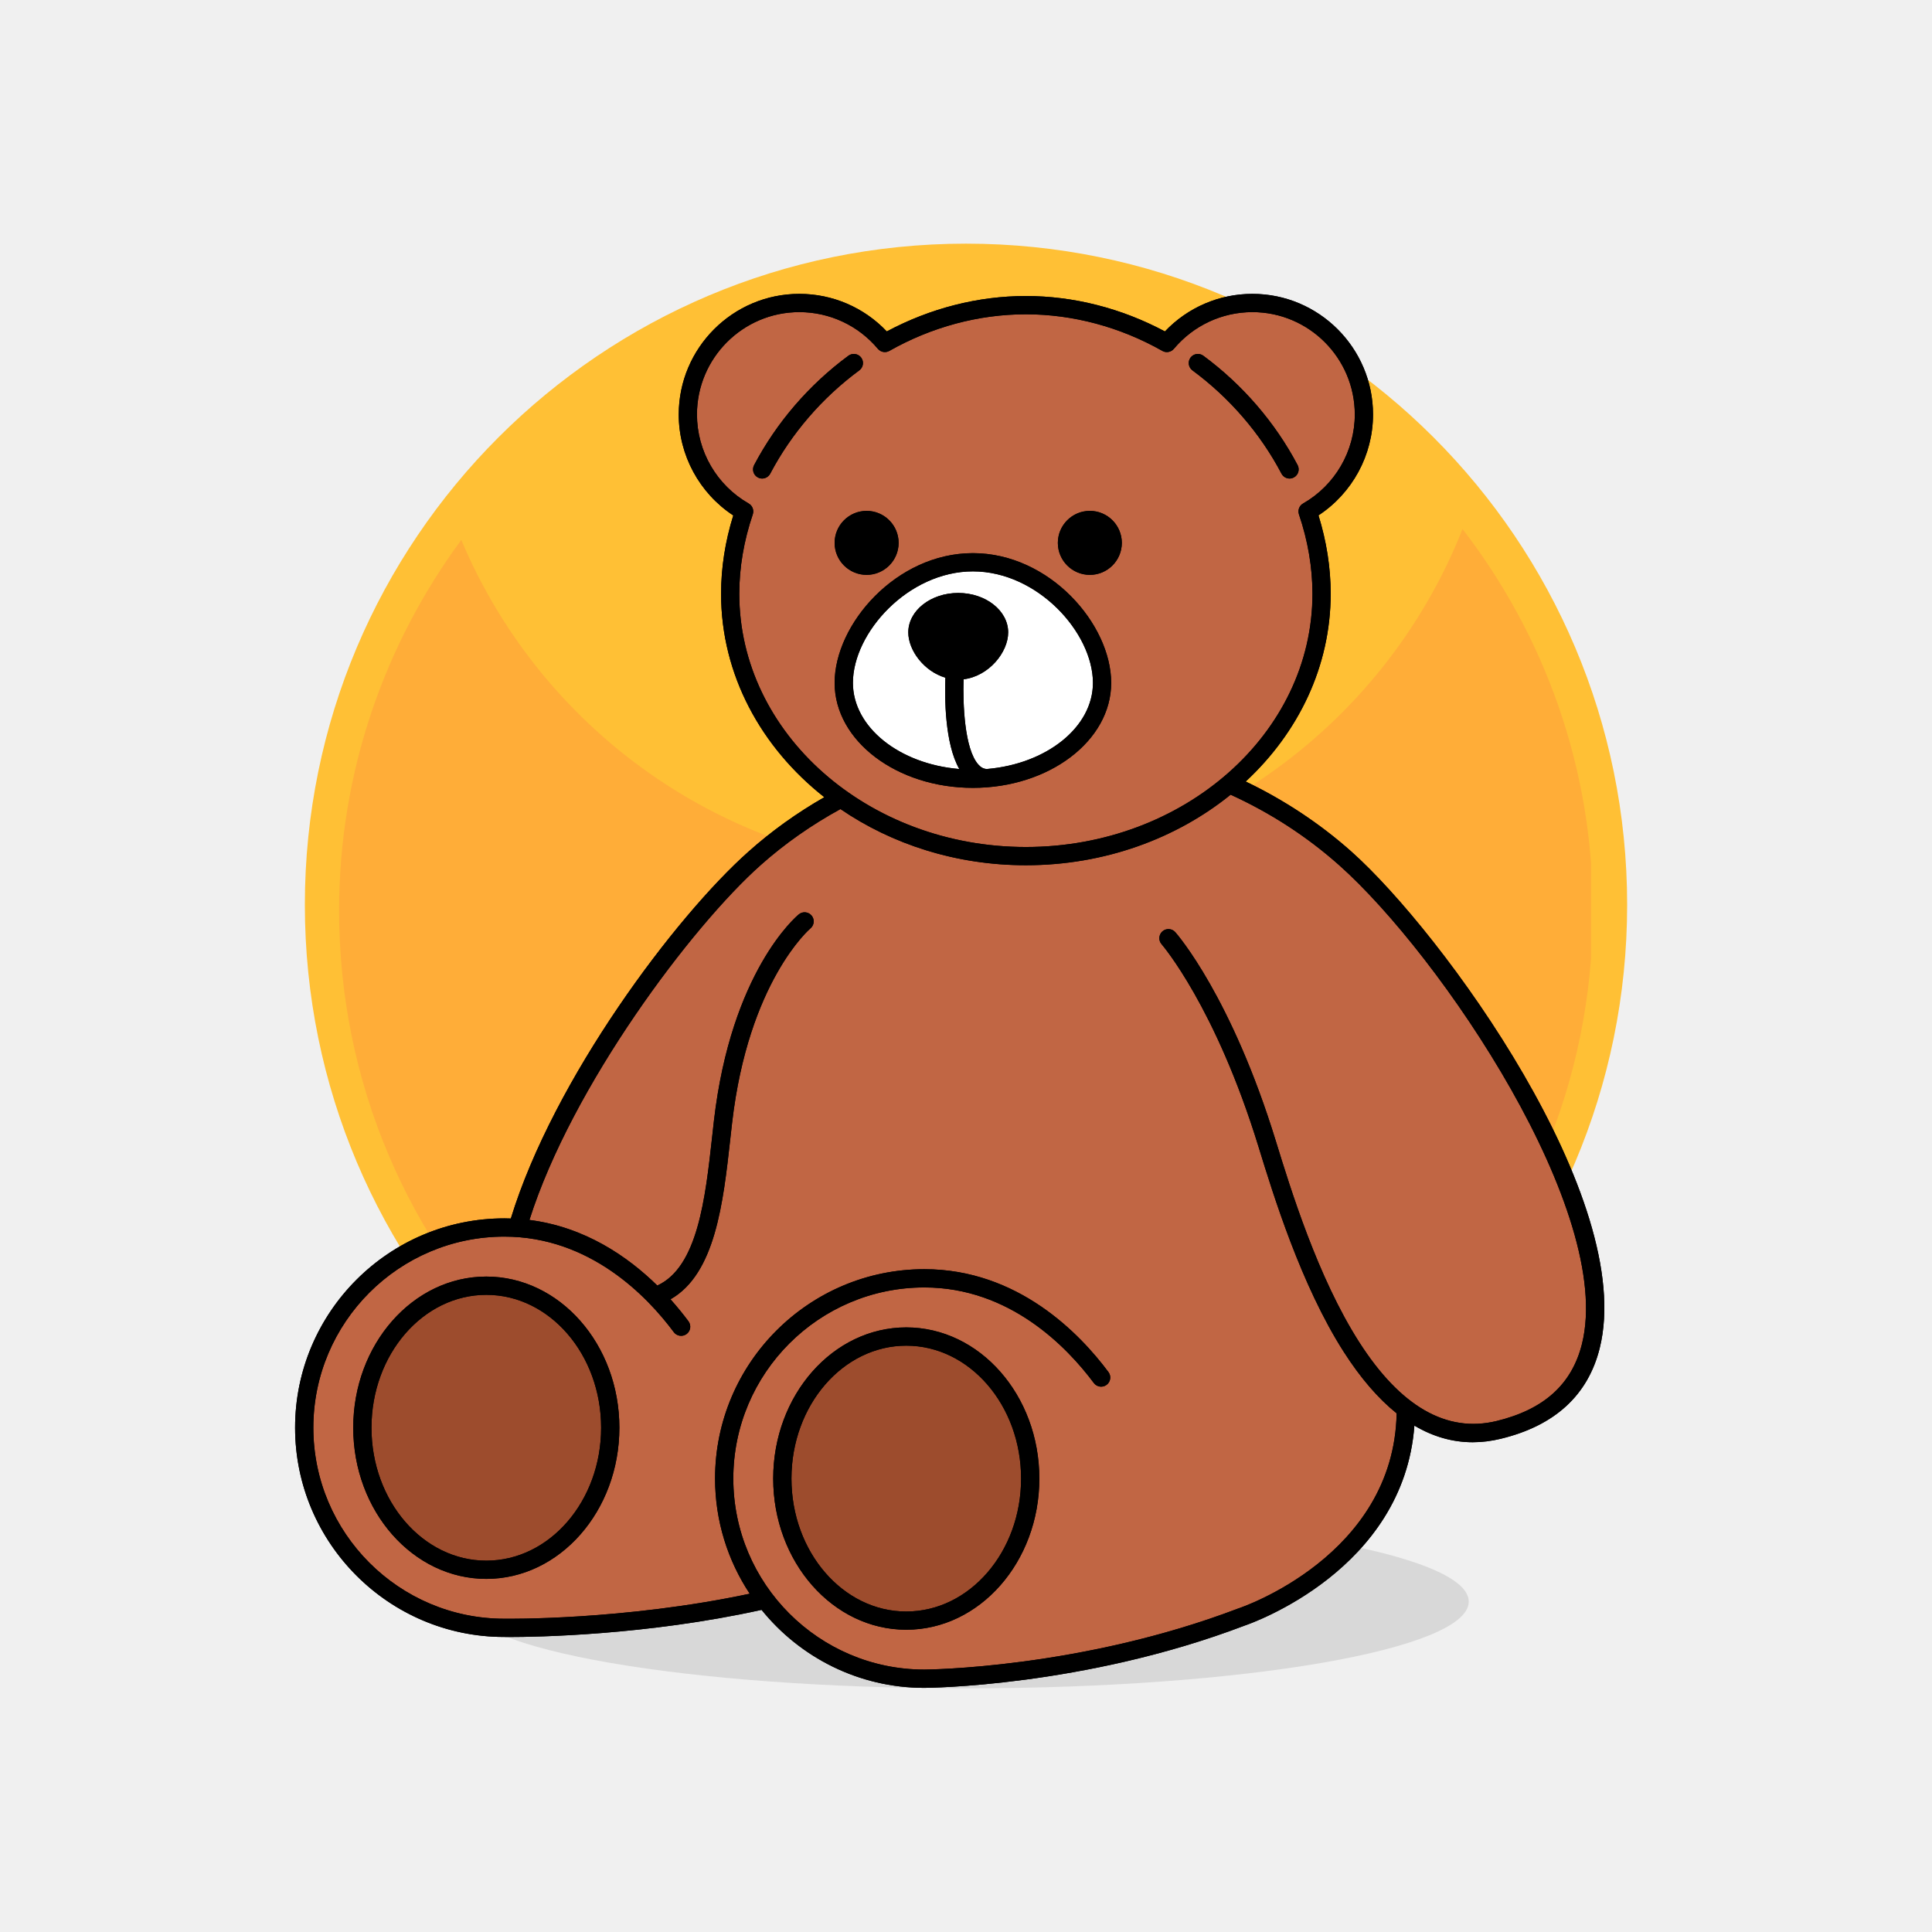
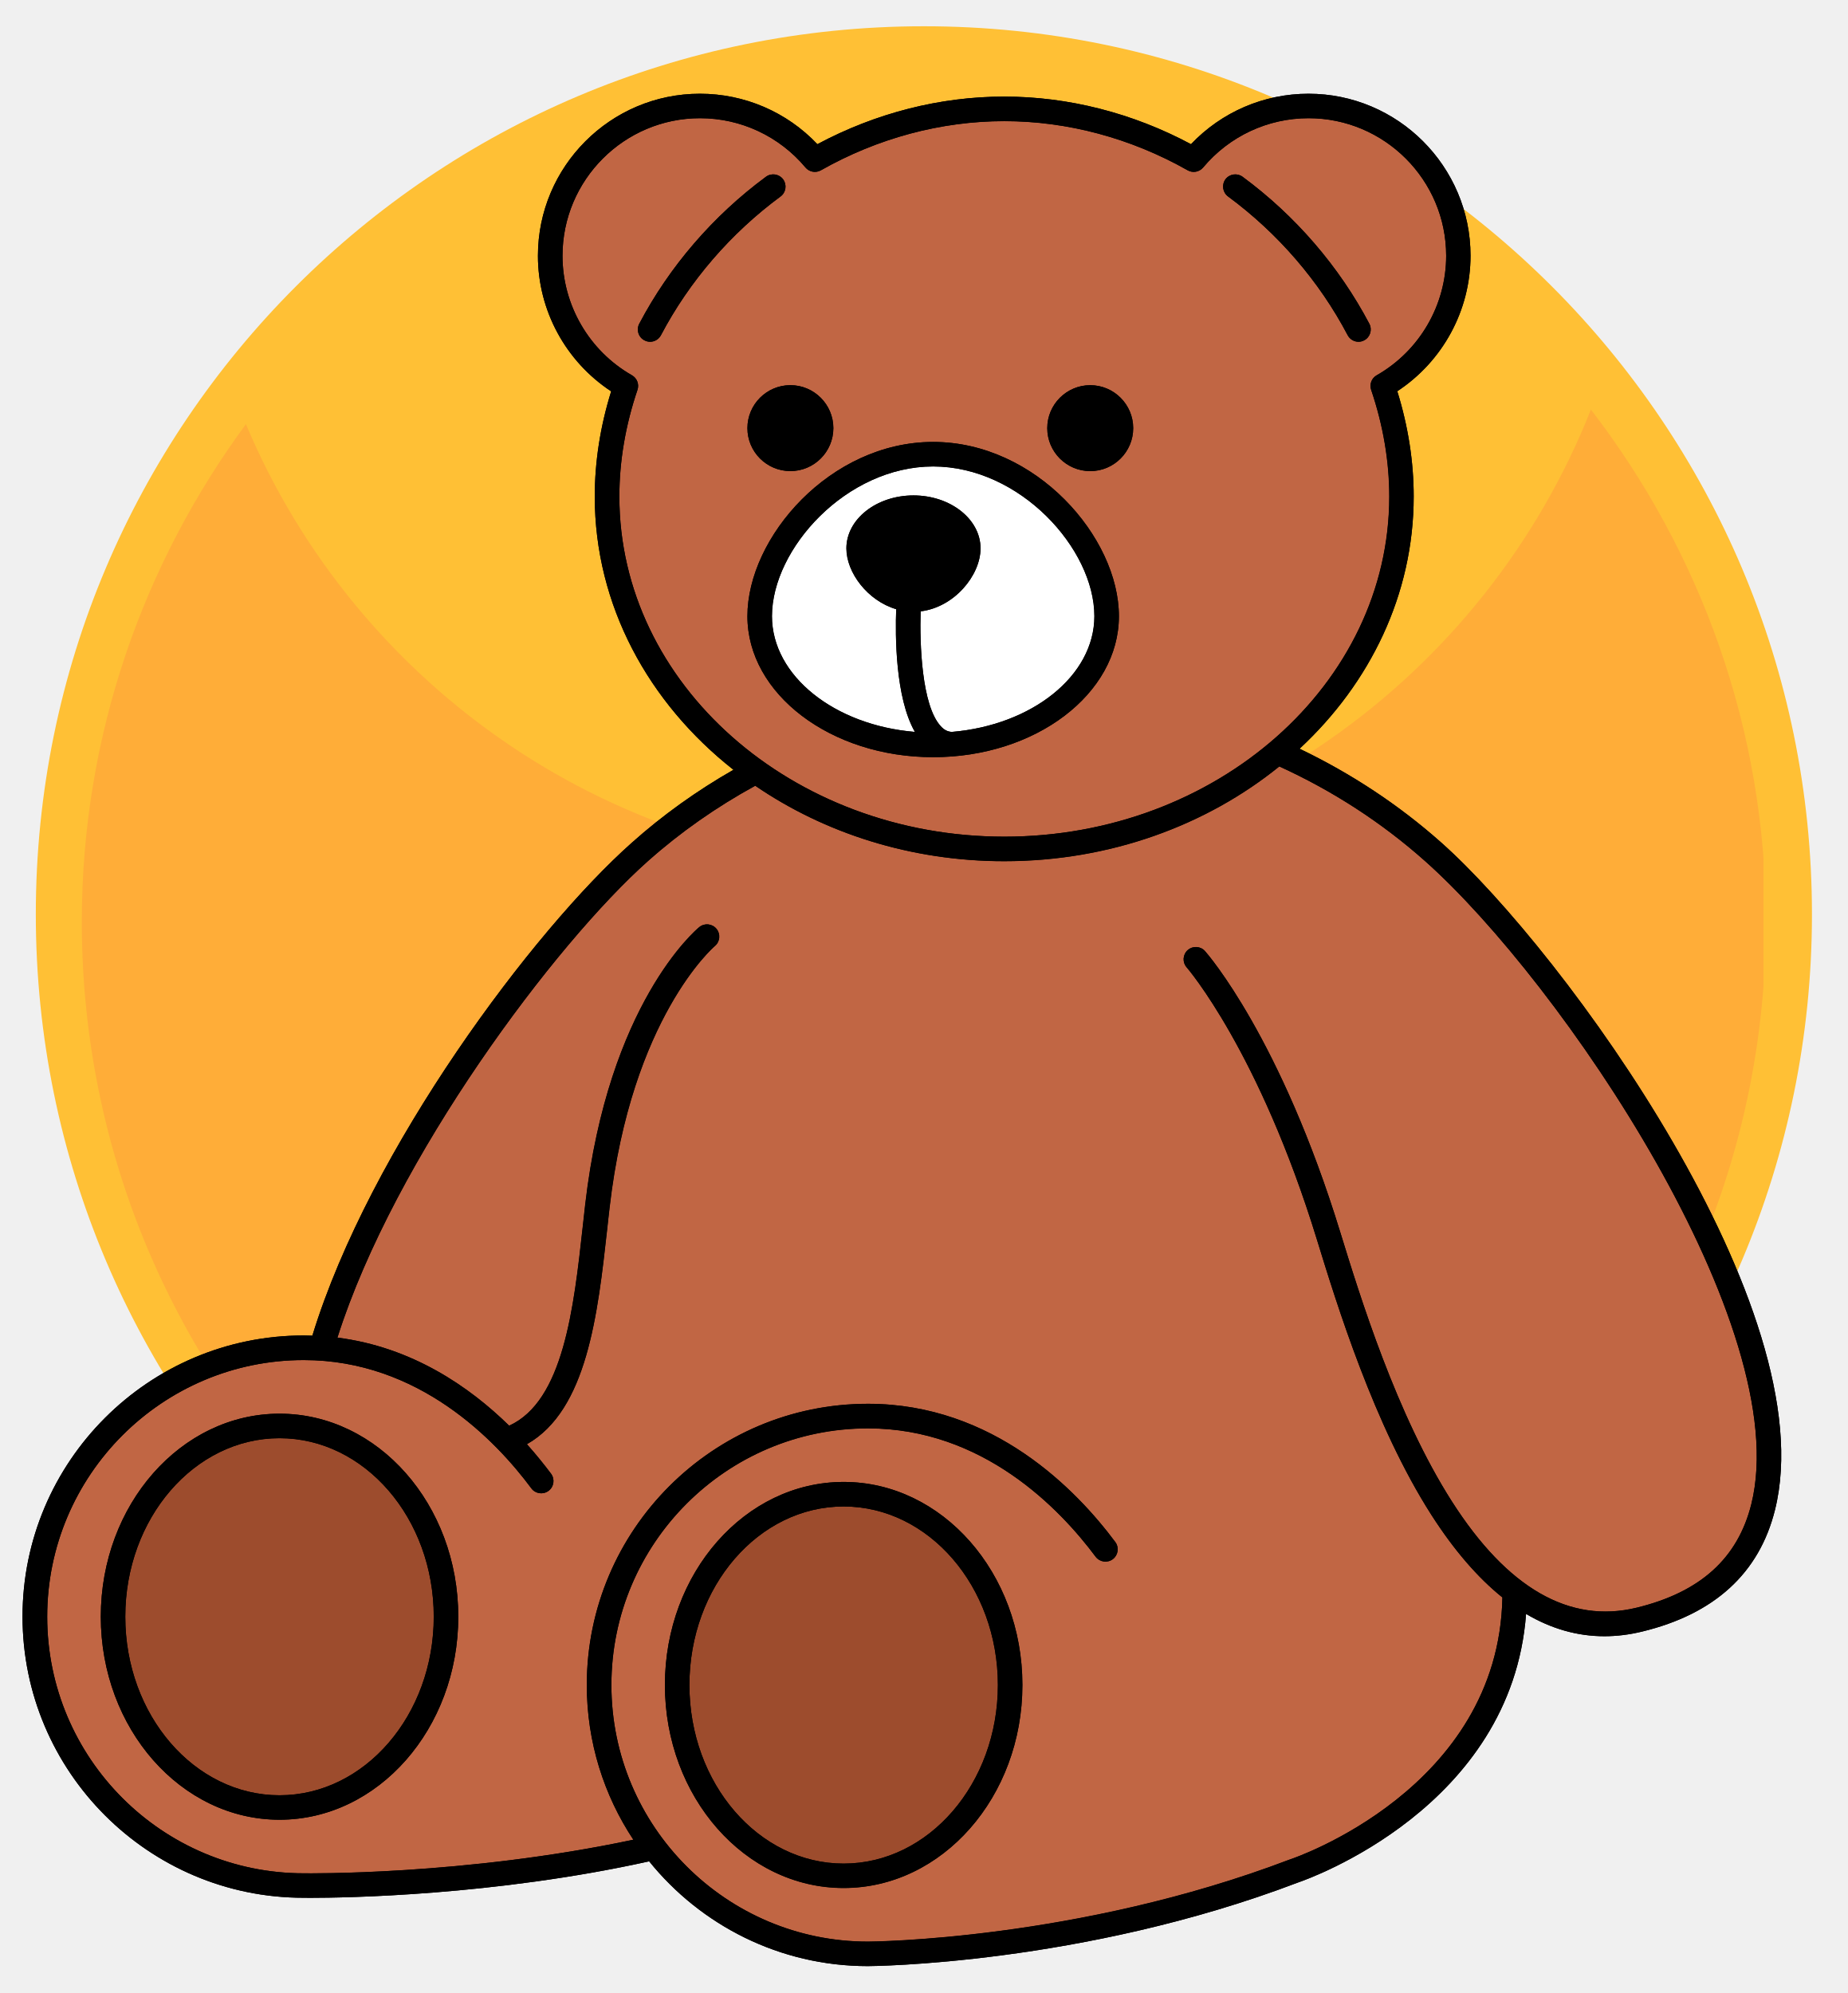
- <svg xmlns="http://www.w3.org/2000/svg" width="500" zoomAndPan="magnify" viewBox="0 0 375 375" height="500" preserveAspectRatio="xMidYMid meet" version="1.0">
+ <svg xmlns="http://www.w3.org/2000/svg" xmlns:xlink="http://www.w3.org/1999/xlink" version="1.0" id="Layer_1" x="0px" y="0px" viewBox="0 0 356 384" style="enable-background:new 0 0 356 384;" xml:space="preserve">
+   <style type="text/css">
+ 	.st0{filter:url(#Adobe_OpacityMaskFilter);}
+ 	.st1{fill-opacity:0.1;}
+ 	.st2{mask:url(#_x35_a673d5252_00000152952042699596443540000013705337682307547813_);}
+ 	.st3{clip-path:url(#SVGID_00000130610912759420543070000008005178308008937635_);}
+ 	.st4{clip-path:url(#SVGID_00000075872896851307539530000014255299595323772578_);}
+ 	.st5{clip-path:url(#SVGID_00000162327353594171755820000002253392163619840935_);}
+ 	.st6{clip-path:url(#SVGID_00000173848656368112952420000010272595599730659465_);}
+ 	.st7{clip-path:url(#SVGID_00000160185517091738091960000007478182090982443942_);}
+ 	.st8{clip-path:url(#SVGID_00000138551648784889669710000017590678726430416045_);}
+ 	.st9{clip-path:url(#SVGID_00000098935653380124743500000003332232930543785636_);}
+ 	.st10{clip-path:url(#SVGID_00000072268102757739088540000011487823402692137872_);}
+ 	.st11{clip-path:url(#SVGID_00000173842184270803411660000013053625079236020153_);}
+ 	.st12{clip-path:url(#SVGID_00000039812037913234498530000005778863078057091744_);}
+ 	.st13{clip-path:url(#SVGID_00000183245444575460063420000005653306031122913202_);}
+ 	.st14{fill:#FFC035;}
+ 	.st15{clip-path:url(#SVGID_00000088844902842024112660000005499239858374360979_);}
+ 	.st16{fill:#FFAD38;}
+ 	.st17{clip-path:url(#SVGID_00000052095026457391999700000006170907401129023113_);}
+ 	.st18{fill:#C16644;}
+ 	.st19{fill:#FFFFFF;}
+ 	.st20{fill:#9D4C2D;}
+ 	.st21{clip-path:url(#SVGID_00000091726799256722946520000012207682026897513382_);}
+ </style>
  <defs>
-     <filter x="0%" y="0%" width="100%" height="100%" id="a800506c9f">
-       <feColorMatrix values="0 0 0 0 1 0 0 0 0 1 0 0 0 0 1 0 0 0 1 0" color-interpolation-filters="sRGB" />
+     <filter id="Adobe_OpacityMaskFilter" filterUnits="userSpaceOnUse" x="46.67" y="334" width="262.67" height="45.33">
+       <feColorMatrix type="matrix" values="1 0 0 0 0  0 1 0 0 0  0 0 1 0 0  0 0 0 1 0" />
    </filter>
-     <mask id="5a673d5252">
-       <g filter="url(#a800506c9f)">
-         <rect x="-37.5" width="450" fill="#000000" y="-37.5" height="450" fill-opacity="0.1" />
-       </g>
-     </mask>
-     <clipPath id="4a937b5d6b">
-       <path d="M 0.918 0.031 L 196.125 0.031 L 196.125 33.707 L 0.918 33.707 Z M 0.918 0.031 " clip-rule="nonzero" />
-     </clipPath>
-     <clipPath id="06a2d580fc">
-       <path d="M 98.5 0.031 C 44.605 0.031 0.918 7.57 0.918 16.867 C 0.918 26.168 44.605 33.707 98.5 33.707 C 152.395 33.707 196.082 26.168 196.082 16.867 C 196.082 7.57 152.395 0.031 98.5 0.031 Z M 98.5 0.031 " clip-rule="nonzero" />
-     </clipPath>
-     <clipPath id="afd3b85f78">
-       <path d="M 0.918 0.031 L 196.121 0.031 L 196.121 33.707 L 0.918 33.707 Z M 0.918 0.031 " clip-rule="nonzero" />
-     </clipPath>
-     <clipPath id="d19a4a9c0b">
-       <path d="M 98.5 0.031 C 44.605 0.031 0.918 7.57 0.918 16.867 C 0.918 26.168 44.605 33.707 98.5 33.707 C 152.395 33.707 196.082 26.168 196.082 16.867 C 196.082 7.57 152.395 0.031 98.5 0.031 Z M 98.5 0.031 " clip-rule="nonzero" />
-     </clipPath>
-     <clipPath id="8d09367905">
-       <rect x="0" width="197" y="0" height="34" />
-     </clipPath>
-     <clipPath id="2e344adfdc">
-       <rect x="0" width="197" y="0" height="34" />
-     </clipPath>
-     <clipPath id="b0b0189ed5">
-       <path d="M 59.172 47.293 L 315.828 47.293 L 315.828 303.949 L 59.172 303.949 Z M 59.172 47.293 " clip-rule="nonzero" />
-     </clipPath>
-     <clipPath id="9d254ad349">
-       <path d="M 187.5 47.293 C 116.625 47.293 59.172 104.75 59.172 175.621 C 59.172 246.496 116.625 303.949 187.5 303.949 C 258.375 303.949 315.828 246.496 315.828 175.621 C 315.828 104.75 258.375 47.293 187.5 47.293 Z M 187.5 47.293 " clip-rule="nonzero" />
-     </clipPath>
-     <clipPath id="952137482a">
-       <path d="M 0.172 0.293 L 256.828 0.293 L 256.828 256.949 L 0.172 256.949 Z M 0.172 0.293 " clip-rule="nonzero" />
-     </clipPath>
-     <clipPath id="ce477e3069">
-       <path d="M 128.5 0.293 C 57.625 0.293 0.172 57.75 0.172 128.621 C 0.172 199.496 57.625 256.949 128.5 256.949 C 199.375 256.949 256.828 199.496 256.828 128.621 C 256.828 57.75 199.375 0.293 128.5 0.293 Z M 128.5 0.293 " clip-rule="nonzero" />
-     </clipPath>
-     <clipPath id="c81798b133">
-       <rect x="0" width="257" y="0" height="257" />
-     </clipPath>
-     <clipPath id="6360e7ffc0">
-       <path d="M 65.82 102.082 L 308.82 102.082 L 308.82 298.582 L 65.82 298.582 Z M 65.82 102.082 " clip-rule="nonzero" />
-     </clipPath>
-     <clipPath id="605d3661bf">
-       <path d="M 57.277 57 L 312 57 L 312 327.672 L 57.277 327.672 Z M 57.277 57 " clip-rule="nonzero" />
-     </clipPath>
-     <clipPath id="b6f1d827ee">
-       <path d="M 57.277 57 L 312 57 L 312 327.672 L 57.277 327.672 Z M 57.277 57 " clip-rule="nonzero" />
-     </clipPath>
  </defs>
-   <g mask="url(#5a673d5252)">
+   <mask maskUnits="userSpaceOnUse" x="46.67" y="334" width="262.67" height="45.33" id="_x35_a673d5252_00000152952042699596443540000013705337682307547813_">
+     <g class="st0">
+       <rect x="-122" y="-108" class="st1" width="600" height="600" />
+     </g>
+   </mask>
+   <g class="st2">
    <g transform="matrix(1, 0, 0, 1, 89, 294)">
-       <g clip-path="url(#2e344adfdc)">
-         <g clip-path="url(#4a937b5d6b)">
-           <g clip-path="url(#06a2d580fc)">
-             <g>
-               <g clip-path="url(#8d09367905)">
-                 <g clip-path="url(#afd3b85f78)">
-                   <g clip-path="url(#d19a4a9c0b)">
-                     <path fill="#000000" d="M 0.918 0.031 L 196.125 0.031 L 196.125 33.707 L 0.918 33.707 Z M 0.918 0.031 " fill-opacity="1" fill-rule="nonzero" />
+       <g>
+         <defs>
+           <rect id="SVGID_1_" x="-42.33" y="40" width="262.67" height="45.33" />
+         </defs>
+         <clipPath id="SVGID_00000112616453994363152840000008183628130925015441_">
+           <use xlink:href="#SVGID_1_" style="overflow:visible;" />
+         </clipPath>
+         <g style="clip-path:url(#SVGID_00000112616453994363152840000008183628130925015441_);">
+           <g>
+             <defs>
+               <rect id="SVGID_00000017484402542719861530000016914621767677330608_" x="-41.11" y="40.04" width="260.28" height="44.9" />
+             </defs>
+             <clipPath id="SVGID_00000117641730482204329120000012009703338542522537_">
+               <use xlink:href="#SVGID_00000017484402542719861530000016914621767677330608_" style="overflow:visible;" />
+             </clipPath>
+             <g style="clip-path:url(#SVGID_00000117641730482204329120000012009703338542522537_);">
+               <g>
+                 <defs>
+                   <path id="SVGID_00000003074371989567216390000010604722593011955602_" d="M89,40.04c-71.86,0-130.11,10.05-130.11,22.45          c0,12.4,58.25,22.45,130.11,22.45s130.11-10.05,130.11-22.45C219.11,50.09,160.86,40.04,89,40.04z" />
+                 </defs>
+                 <clipPath id="SVGID_00000148659796625671351000000002829434197396409272_">
+                   <use xlink:href="#SVGID_00000003074371989567216390000010604722593011955602_" style="overflow:visible;" />
+                 </clipPath>
+                 <g style="clip-path:url(#SVGID_00000148659796625671351000000002829434197396409272_);">
+                   <g>
+                     <g>
+                       <defs>
+                         <rect id="SVGID_00000026145582274647197120000003489101780166579894_" x="-42.33" y="40" width="262.67" height="45.33" />
+                       </defs>
+                       <clipPath id="SVGID_00000131342787274629810740000018339510728293882290_">
+                         <use xlink:href="#SVGID_00000026145582274647197120000003489101780166579894_" style="overflow:visible;" />
+                       </clipPath>
+                       <g style="clip-path:url(#SVGID_00000131342787274629810740000018339510728293882290_);">
+                         <g>
+                           <defs>
+                             <rect id="SVGID_00000153676497470326343530000017178024191604687503_" x="-41.11" y="40.04" width="260.27" height="44.9" />
+                           </defs>
+                           <clipPath id="SVGID_00000057145827677608645200000017098212705370197648_">
+                             <use xlink:href="#SVGID_00000153676497470326343530000017178024191604687503_" style="overflow:visible;" />
+                           </clipPath>
+                           <g style="clip-path:url(#SVGID_00000057145827677608645200000017098212705370197648_);">
+                             <g>
+                               <defs>
+                                 <path id="SVGID_00000139992062792682372090000002954046094687483315_" d="M89,40.04                 c-71.86,0-130.11,10.05-130.11,22.45c0,12.4,58.25,22.45,130.11,22.45s130.11-10.05,130.11-22.45                 C219.11,50.09,160.86,40.04,89,40.04z" />
+                               </defs>
+                               <clipPath id="SVGID_00000054235267264555112780000001060607828155274161_">
+                                 <use xlink:href="#SVGID_00000139992062792682372090000002954046094687483315_" style="overflow:visible;" />
+                               </clipPath>
+                               <g style="clip-path:url(#SVGID_00000054235267264555112780000001060607828155274161_);">
+                                 <path d="M-41.11,40.04h260.28v44.9H-41.11V40.04z" />
+                               </g>
+                             </g>
+                           </g>
+                         </g>
+                       </g>
+                     </g>
                  </g>
                </g>
              </g>
            </g>
          </g>
        </g>
      </g>
    </g>
  </g>
-   <g clip-path="url(#b0b0189ed5)">
-     <g clip-path="url(#9d254ad349)">
-       <g transform="matrix(1, 0, 0, 1, 59, 47)">
-         <g clip-path="url(#c81798b133)">
-           <g clip-path="url(#952137482a)">
-             <g clip-path="url(#ce477e3069)">
-               <path fill="#ffc035" d="M 0.172 0.293 L 256.828 0.293 L 256.828 256.949 L 0.172 256.949 Z M 0.172 0.293 " fill-opacity="1" fill-rule="nonzero" />
+   <g>
+     <defs>
+       <rect id="SVGID_00000103961981484684167680000004849055052897836212_" x="6.9" y="5.06" width="342.21" height="342.21" />
+     </defs>
+     <clipPath id="SVGID_00000031175989160248304440000017431765161018045883_">
+       <use xlink:href="#SVGID_00000103961981484684167680000004849055052897836212_" style="overflow:visible;" />
+     </clipPath>
+     <g style="clip-path:url(#SVGID_00000031175989160248304440000017431765161018045883_);">
+       <g>
+         <defs>
+           <circle id="SVGID_00000183941748841781494350000001418892532831429543_" cx="178" cy="176.16" r="171.1" />
+         </defs>
+         <clipPath id="SVGID_00000105427847941102393890000001390117154743222962_">
+           <use xlink:href="#SVGID_00000183941748841781494350000001418892532831429543_" style="overflow:visible;" />
+         </clipPath>
+         <g style="clip-path:url(#SVGID_00000105427847941102393890000001390117154743222962_);">
+           <g transform="matrix(1, 0, 0, 1, 59, 47)">
+             <g>
+               <defs>
+                 <rect id="SVGID_00000109709150985293044540000003613710927499895996_" x="-52.33" y="-42.33" width="342.67" height="342.67" />
+               </defs>
+               <clipPath id="SVGID_00000098927306433853925380000012866950289189515397_">
+                 <use xlink:href="#SVGID_00000109709150985293044540000003613710927499895996_" style="overflow:visible;" />
+               </clipPath>
+               <g style="clip-path:url(#SVGID_00000098927306433853925380000012866950289189515397_);">
+                 <g>
+                   <defs>
+                     <rect id="SVGID_00000092455205249638882020000016237386182932675482_" x="-52.1" y="-41.94" width="342.21" height="342.21" />
+                   </defs>
+                   <clipPath id="SVGID_00000067959192445846476300000010195370148997482904_">
+                     <use xlink:href="#SVGID_00000092455205249638882020000016237386182932675482_" style="overflow:visible;" />
+                   </clipPath>
+                   <g style="clip-path:url(#SVGID_00000067959192445846476300000010195370148997482904_);">
+                     <g>
+                       <defs>
+                         <circle id="SVGID_00000168807507387677126950000017718805328047536526_" cx="119" cy="129.16" r="171.1" />
+                       </defs>
+                       <clipPath id="SVGID_00000129914894943355802210000013812671663472909228_">
+                         <use xlink:href="#SVGID_00000168807507387677126950000017718805328047536526_" style="overflow:visible;" />
+                       </clipPath>
+                       <g style="clip-path:url(#SVGID_00000129914894943355802210000013812671663472909228_);">
+                         <path class="st14" d="M-52.1-41.94H290.1v342.21H-52.1V-41.94z" />
+                       </g>
+                     </g>
+                   </g>
+                 </g>
+               </g>
            </g>
          </g>
        </g>
      </g>
    </g>
  </g>
-   <g clip-path="url(#6360e7ffc0)">
-     <path fill="#ffad38" d="M 186.32 169.109 C 142.762 169.109 105.418 142.582 89.535 104.793 C 74.699 124.953 65.82 149.77 65.82 176.715 C 65.82 243.902 120.293 298.348 187.5 298.348 C 254.699 298.348 309.172 243.902 309.172 176.715 C 309.172 148.82 299.676 123.199 283.879 102.68 C 268.512 141.566 230.676 169.109 186.32 169.109 Z M 186.32 169.109 " fill-opacity="1" fill-rule="nonzero" />
+   <g>
+     <defs>
+       <rect id="SVGID_00000054961482880974923160000003222295633141475519_" x="15.76" y="78.11" width="324" height="262" />
+     </defs>
+     <clipPath id="SVGID_00000171706955537062702590000015899569981192981646_">
+       <use xlink:href="#SVGID_00000054961482880974923160000003222295633141475519_" style="overflow:visible;" />
+     </clipPath>
+     <g style="clip-path:url(#SVGID_00000171706955537062702590000015899569981192981646_);">
+       <path class="st16" d="M176.43,167.48c-58.08,0-107.87-35.37-129.05-85.76c-19.78,26.88-31.62,59.97-31.62,95.9    C15.76,267.2,88.39,339.8,178,339.8c89.6,0,162.23-72.59,162.23-162.18c0-37.19-12.66-71.35-33.72-98.71    C286.02,130.76,235.57,167.48,176.43,167.48z" />
+     </g>
  </g>
-   <g clip-path="url(#605d3661bf)">
-     <path fill="#000000" d="M 262.27 165.262 C 256.148 159.824 249.266 155.281 241.789 151.691 C 251.992 142.223 258.285 129.379 258.285 115.238 C 258.285 110.207 257.488 105.098 255.918 100.031 C 262.484 95.715 266.504 88.348 266.504 80.445 C 266.504 67.547 256 57.039 243.09 57.039 C 236.633 57.039 230.531 59.68 226.109 64.332 C 217.695 59.832 208.395 57.457 199.117 57.457 C 189.844 57.457 180.543 59.832 172.125 64.332 C 167.715 59.68 161.613 57.039 155.152 57.039 C 142.238 57.039 131.742 67.547 131.742 80.461 C 131.742 88.363 135.762 95.734 142.328 100.047 C 140.75 105.105 139.961 110.219 139.961 115.258 C 139.961 130.965 147.723 145.074 160 154.738 C 154.711 157.762 149.77 161.297 145.305 165.281 C 131.102 177.887 107.461 209.406 99.152 236.512 C 98.734 236.504 98.328 236.484 97.902 236.484 C 75.5 236.484 57.277 254.707 57.277 277.109 C 57.277 299.512 75.5 317.734 97.875 317.734 C 97.902 317.734 98.266 317.742 98.922 317.742 C 103.848 317.742 125.391 317.434 147.82 312.473 C 155.27 321.695 166.668 327.613 179.418 327.613 C 179.719 327.613 210.316 327.445 241.602 315.52 C 243.066 315.023 272.457 304.668 274.531 276.711 C 278.152 278.855 281.926 279.938 285.852 279.938 C 287.641 279.938 289.465 279.715 291.309 279.262 C 301.77 276.73 308.219 270.82 310.496 261.703 C 317.715 232.793 279.969 181.004 262.27 165.262 Z M 262.27 165.262 " fill-opacity="1" fill-rule="nonzero" />
+   <g>
+     <defs>
+       <rect id="SVGID_00000105408800090295451650000002911302301039396994_" x="4.37" y="18" width="339.63" height="360.9" />
+     </defs>
+     <clipPath id="SVGID_00000070835595435936291140000001134991959528910725_">
+       <use xlink:href="#SVGID_00000105408800090295451650000002911302301039396994_" style="overflow:visible;" />
+     </clipPath>
+     <g style="clip-path:url(#SVGID_00000070835595435936291140000001134991959528910725_);">
+       <path d="M277.69,162.35c-8.16-7.25-17.34-13.31-27.31-18.09c13.6-12.62,21.99-29.75,21.99-48.6c0-6.71-1.06-13.52-3.16-20.28    c8.76-5.76,14.11-15.58,14.11-26.11c0-17.2-14.01-31.21-31.22-31.21c-8.61,0-16.74,3.52-22.64,9.72    c-11.22-6-23.62-9.17-35.99-9.17c-12.36,0-24.77,3.17-35.99,9.17c-5.88-6.2-14.02-9.72-22.63-9.72    c-17.22,0-31.21,14.01-31.21,31.23c0,10.54,5.36,20.36,14.11,26.11c-2.1,6.74-3.16,13.56-3.16,20.28    c0,20.94,10.35,39.76,26.72,52.64c-7.05,4.03-13.64,8.74-19.59,14.06c-18.94,16.81-50.46,58.83-61.54,94.97    c-0.56-0.01-1.1-0.04-1.67-0.04c-29.87,0-54.17,24.3-54.17,54.17c0,29.87,24.3,54.17,54.13,54.17c0.04,0,0.52,0.01,1.4,0.01    c6.57,0,35.29-0.41,65.2-7.03c9.93,12.3,25.13,20.19,42.13,20.19c0.4,0,41.2-0.22,82.91-16.12c1.95-0.66,41.14-14.47,43.91-51.74    c4.83,2.86,9.86,4.3,15.09,4.3c2.39,0,4.82-0.3,7.28-0.9c13.95-3.38,22.55-11.26,25.58-23.41    C351.62,252.39,301.29,183.34,277.69,162.35z" />
+     </g>
  </g>
-   <path fill="#c16644" d="M 259.914 167.914 C 253.668 162.367 246.59 157.777 238.867 154.254 C 228.359 162.758 214.406 167.949 199.117 167.949 C 185.59 167.949 173.117 163.871 163.137 157.043 C 157.535 160.109 152.32 163.758 147.652 167.914 C 134.246 179.828 111.02 210.785 102.766 236.797 C 113.535 238.16 121.836 243.883 127.586 249.523 C 135.426 245.953 136.914 232.578 138.227 220.707 C 138.34 219.637 138.465 218.574 138.578 217.527 C 141.938 188.57 154.516 177.914 155.047 177.48 C 155.801 176.859 156.918 176.965 157.547 177.719 C 158.164 178.473 158.059 179.586 157.297 180.215 C 157.184 180.312 145.277 190.535 142.105 217.938 C 141.98 218.973 141.867 220.035 141.75 221.098 C 140.379 233.438 138.844 247.273 130.148 252.191 C 131.5 253.707 132.664 255.16 133.629 256.453 C 134.211 257.242 134.055 258.348 133.266 258.934 C 132.484 259.516 131.367 259.359 130.785 258.57 C 125.637 251.641 114.512 240.027 97.902 240.027 C 77.457 240.027 60.82 256.664 60.82 277.117 C 60.82 297.562 77.457 314.199 97.902 314.199 C 98.168 314.207 121.094 314.535 145.523 309.344 C 141.273 302.934 138.793 295.242 138.793 286.988 C 138.793 264.586 157.016 246.352 179.418 246.352 C 197.578 246.352 209.598 258.871 215.152 266.328 C 215.738 267.117 215.566 268.227 214.789 268.809 C 214 269.395 212.895 269.227 212.309 268.445 C 207.152 261.52 196.027 249.898 179.418 249.898 C 158.973 249.898 142.336 266.543 142.336 286.988 C 142.336 307.434 158.973 324.066 179.418 324.066 C 179.711 324.066 209.703 323.891 240.371 312.199 C 240.398 312.188 240.434 312.172 240.461 312.164 C 240.762 312.066 270.551 302.062 271.082 274.328 C 267.496 271.449 264.066 267.473 260.816 262.395 C 252.527 249.426 247.168 232.004 244.289 222.641 C 235.934 195.426 225.57 183.398 225.465 183.281 C 224.816 182.547 224.895 181.422 225.621 180.773 C 226.359 180.137 227.473 180.207 228.121 180.934 C 228.562 181.438 239.07 193.574 247.672 221.594 C 250.508 230.797 255.77 247.922 263.801 260.484 C 271.82 273.016 280.793 278.172 290.477 275.824 C 299.68 273.594 305.102 268.695 307.059 260.855 C 313.41 235.359 279.676 185.496 259.914 167.914 Z M 94.387 306.465 C 80.148 306.465 68.562 293.305 68.562 277.117 C 68.562 260.941 80.148 247.781 94.387 247.781 C 108.629 247.781 120.215 260.941 120.215 277.117 C 120.215 293.305 108.629 306.465 94.387 306.465 Z M 175.898 316.336 C 161.664 316.336 150.078 303.172 150.078 286.988 C 150.078 270.812 161.664 257.648 175.898 257.648 C 190.145 257.648 201.73 270.812 201.73 286.988 C 201.73 303.172 190.145 316.336 175.898 316.336 Z M 145.312 97.727 C 146.047 98.145 146.383 99.027 146.117 99.836 C 144.375 104.965 143.496 110.156 143.496 115.25 C 143.496 142.355 168.449 164.402 199.117 164.402 C 229.785 164.402 254.738 142.355 254.738 115.25 C 254.738 110.156 253.863 104.965 252.117 99.836 C 251.852 99.027 252.18 98.145 252.926 97.727 C 259.117 94.191 262.961 87.574 262.961 80.461 C 262.961 69.504 254.039 60.582 243.082 60.582 C 237.191 60.582 231.637 63.18 227.848 67.707 C 227.297 68.359 226.359 68.531 225.613 68.105 C 217.41 63.461 208.25 61 199.117 61 C 189.984 61 180.824 63.461 172.621 68.105 C 171.879 68.531 170.941 68.359 170.391 67.707 C 166.598 63.18 161.043 60.582 155.152 60.582 C 144.195 60.582 135.277 69.504 135.277 80.461 C 135.277 87.574 139.121 94.191 145.312 97.727 Z M 231.078 69.414 C 231.664 68.637 232.77 68.469 233.559 69.043 C 241.18 74.668 247.512 82.012 251.871 90.285 C 252.32 91.152 251.992 92.227 251.125 92.676 C 250.859 92.82 250.578 92.883 250.301 92.883 C 249.664 92.883 249.055 92.535 248.734 91.934 C 244.625 84.129 238.652 77.203 231.453 71.895 C 230.664 71.32 230.496 70.203 231.078 69.414 Z M 211.539 99.16 C 214.957 99.16 217.746 101.945 217.746 105.371 C 217.746 108.801 214.957 111.582 211.539 111.582 C 208.109 111.582 205.328 108.801 205.328 105.371 C 205.328 101.945 208.109 99.16 211.539 99.16 Z M 215.676 132.551 C 215.676 143.781 203.637 152.922 188.832 152.922 C 174.039 152.922 162 143.781 162 132.551 C 162 121.148 173.969 107.363 188.832 107.363 C 203.707 107.363 215.676 121.148 215.676 132.551 Z M 174.422 105.371 C 174.422 108.801 171.629 111.582 168.211 111.582 C 164.781 111.582 162 108.801 162 105.371 C 162 101.945 164.781 99.16 168.211 99.16 C 171.629 99.16 174.422 101.945 174.422 105.371 Z M 146.367 90.285 C 150.727 82.012 157.059 74.668 164.676 69.043 C 165.465 68.469 166.574 68.637 167.156 69.414 C 167.734 70.203 167.574 71.32 166.785 71.895 C 159.582 77.203 153.613 84.129 149.504 91.934 C 149.184 92.535 148.57 92.883 147.934 92.883 C 147.66 92.883 147.375 92.82 147.109 92.676 C 146.242 92.227 145.914 91.152 146.367 90.285 Z M 146.367 90.285 " fill-opacity="1" fill-rule="nonzero" />
-   <path fill="#ffffff" d="M 212.133 132.551 C 212.133 141.176 203.105 148.301 191.527 149.266 C 190.914 149.23 190.402 148.965 189.906 148.414 C 187.176 145.395 186.875 136.555 187.027 131.848 C 191.906 131.266 195.68 126.633 195.68 122.75 C 195.68 118.527 191.332 115.098 185.988 115.098 C 180.641 115.098 176.289 118.527 176.289 122.75 C 176.289 126.234 179.336 130.309 183.492 131.539 C 183.352 135.285 183.352 144.312 186.195 149.273 C 174.59 148.316 165.543 141.188 165.543 132.551 C 165.543 122.805 176.289 110.91 188.832 110.91 C 201.387 110.91 212.133 122.805 212.133 132.551 Z M 212.133 132.551 " fill-opacity="1" fill-rule="nonzero" />
-   <path fill="#9d4c2d" d="M 116.672 277.117 C 116.672 291.344 106.68 302.922 94.387 302.922 C 82.098 302.922 72.105 291.344 72.105 277.117 C 72.105 262.891 82.098 251.324 94.387 251.324 C 106.68 251.324 116.672 262.891 116.672 277.117 Z M 175.898 261.191 C 163.613 261.191 153.621 272.762 153.621 286.988 C 153.621 301.215 163.613 312.793 175.898 312.793 C 188.195 312.793 198.188 301.215 198.188 286.988 C 198.188 272.762 188.195 261.191 175.898 261.191 Z M 175.898 261.191 " fill-opacity="1" fill-rule="nonzero" />
-   <g clip-path="url(#b6f1d827ee)">
-     <path fill="#000000" d="M 262.27 165.262 C 256.148 159.824 249.266 155.281 241.789 151.691 C 251.992 142.223 258.285 129.379 258.285 115.238 C 258.285 110.207 257.488 105.098 255.918 100.031 C 262.484 95.715 266.504 88.348 266.504 80.445 C 266.504 67.547 256 57.039 243.09 57.039 C 236.633 57.039 230.531 59.68 226.109 64.332 C 217.695 59.832 208.395 57.457 199.117 57.457 C 189.844 57.457 180.543 59.832 172.125 64.332 C 167.715 59.68 161.613 57.039 155.152 57.039 C 142.238 57.039 131.742 67.547 131.742 80.461 C 131.742 88.363 135.762 95.734 142.328 100.047 C 140.75 105.105 139.961 110.219 139.961 115.258 C 139.961 130.965 147.723 145.074 160 154.738 C 154.711 157.762 149.77 161.297 145.305 165.281 C 131.102 177.887 107.461 209.406 99.152 236.512 C 98.734 236.504 98.328 236.484 97.902 236.484 C 75.5 236.484 57.277 254.707 57.277 277.109 C 57.277 299.512 75.5 317.734 97.875 317.734 C 97.902 317.734 98.266 317.742 98.922 317.742 C 103.848 317.742 125.391 317.434 147.82 312.473 C 155.27 321.695 166.668 327.613 179.418 327.613 C 179.719 327.613 210.316 327.445 241.602 315.52 C 243.066 315.023 272.457 304.668 274.531 276.711 C 278.152 278.855 281.926 279.938 285.852 279.938 C 287.641 279.938 289.465 279.715 291.309 279.262 C 301.77 276.73 308.219 270.82 310.496 261.703 C 317.715 232.793 279.969 181.004 262.27 165.262 Z M 143.496 115.25 C 143.496 110.156 144.383 104.965 146.117 99.836 C 146.395 99.027 146.055 98.152 145.32 97.727 C 139.129 94.191 135.285 87.574 135.285 80.461 C 135.285 69.496 144.195 60.582 155.152 60.582 C 161.043 60.582 166.598 63.18 170.391 67.707 C 170.941 68.359 171.879 68.531 172.621 68.113 C 180.824 63.461 189.992 61.008 199.117 61.008 C 208.25 61.008 217.41 63.461 225.613 68.113 C 226.359 68.539 227.297 68.359 227.848 67.707 C 231.645 63.18 237.199 60.582 243.09 60.582 C 254.051 60.582 262.969 69.496 262.969 80.461 C 262.969 87.574 259.125 94.191 252.934 97.727 C 252.199 98.145 251.859 99.027 252.137 99.836 C 253.871 104.973 254.758 110.156 254.758 115.25 C 254.758 142.355 229.805 164.402 199.137 164.402 C 168.449 164.402 143.496 142.355 143.496 115.25 Z M 307.059 260.848 C 305.102 268.684 299.68 273.586 290.477 275.816 C 280.793 278.164 271.82 273.008 263.812 260.484 C 255.777 247.922 250.516 230.797 247.68 221.594 C 239.078 193.566 228.574 181.438 228.129 180.934 C 227.484 180.199 226.367 180.129 225.633 180.773 C 224.895 181.422 224.824 182.539 225.473 183.273 C 225.578 183.387 235.941 195.426 244.297 222.629 C 247.176 231.992 252.535 249.418 260.824 262.387 C 264.078 267.465 267.504 271.449 271.094 274.328 C 270.562 302.062 240.77 312.066 240.469 312.164 C 240.441 312.172 240.406 312.18 240.379 312.188 C 209.703 323.883 179.719 324.059 179.418 324.059 C 158.973 324.059 142.336 307.422 142.336 286.977 C 142.336 266.523 158.973 249.887 179.418 249.887 C 196.027 249.887 207.152 261.512 212.309 268.43 C 212.895 269.219 214 269.375 214.789 268.793 C 215.578 268.207 215.738 267.102 215.152 266.312 C 209.605 258.852 197.578 246.344 179.418 246.344 C 157.016 246.344 138.793 264.574 138.793 286.977 C 138.793 295.234 141.273 302.922 145.523 309.336 C 121.094 314.527 98.168 314.191 97.902 314.191 C 77.457 314.199 60.82 297.562 60.82 277.109 C 60.82 256.664 77.457 240.027 97.902 240.027 C 114.512 240.027 125.637 251.641 130.785 258.57 C 131.367 259.359 132.477 259.516 133.266 258.934 C 134.055 258.348 134.211 257.242 133.629 256.453 C 132.664 255.16 131.492 253.707 130.137 252.191 C 138.836 247.273 140.379 233.43 141.742 221.098 C 141.855 220.035 141.98 218.973 142.098 217.926 C 145.27 190.535 157.172 180.305 157.289 180.207 C 158.043 179.586 158.156 178.473 157.527 177.719 C 156.906 176.965 155.793 176.852 155.039 177.48 C 154.508 177.922 141.93 188.57 138.57 217.527 C 138.445 218.574 138.332 219.637 138.215 220.707 C 136.906 232.57 135.418 245.953 127.578 249.516 C 121.828 243.883 113.527 238.152 102.758 236.785 C 111.004 210.785 134.238 179.828 147.641 167.914 C 152.32 163.75 157.527 160.098 163.125 157.035 C 173.102 163.863 185.582 167.938 199.109 167.938 C 214.398 167.938 228.352 162.746 238.855 154.242 C 246.582 157.77 253.66 162.359 259.906 167.914 C 279.676 185.488 313.418 235.359 307.059 260.848 Z M 231.461 71.895 C 238.652 77.203 244.633 84.129 248.734 91.934 C 249.055 92.535 249.664 92.883 250.301 92.883 C 250.578 92.883 250.859 92.82 251.125 92.676 C 251.992 92.227 252.32 91.152 251.871 90.285 C 247.512 82.012 241.188 74.66 233.559 69.043 C 232.77 68.457 231.664 68.629 231.078 69.414 C 230.504 70.203 230.672 71.312 231.461 71.895 Z M 167.156 69.414 C 166.582 68.629 165.465 68.457 164.676 69.043 C 157.051 74.66 150.715 82.012 146.367 90.285 C 145.914 91.152 146.242 92.227 147.109 92.676 C 147.375 92.82 147.66 92.883 147.934 92.883 C 148.57 92.883 149.184 92.535 149.504 91.934 C 153.613 84.129 159.582 77.203 166.777 71.895 C 167.574 71.312 167.742 70.203 167.156 69.414 Z M 215.684 132.551 C 215.684 121.141 203.707 107.363 188.844 107.363 C 173.977 107.363 162 121.141 162 132.551 C 162 143.781 174.039 152.922 188.844 152.922 C 203.645 152.922 215.684 143.781 215.684 132.551 Z M 191.527 149.266 C 190.914 149.23 190.402 148.965 189.914 148.414 C 187.188 145.395 186.883 136.555 187.035 131.848 C 191.918 131.258 195.691 126.625 195.691 122.742 C 195.691 118.527 191.34 115.09 186 115.09 C 180.656 115.09 176.309 118.52 176.309 122.742 C 176.309 126.223 179.355 130.309 183.5 131.531 C 183.359 135.277 183.359 144.305 186.211 149.258 C 174.605 148.309 165.555 141.168 165.555 132.539 C 165.555 122.797 176.309 110.898 188.852 110.898 C 201.395 110.898 212.148 122.797 212.148 132.539 C 212.141 141.168 203.113 148.301 191.527 149.266 Z M 211.539 111.582 C 214.965 111.582 217.746 108.793 217.746 105.371 C 217.746 101.945 214.957 99.16 211.539 99.16 C 208.117 99.16 205.328 101.953 205.328 105.371 C 205.328 108.793 208.117 111.582 211.539 111.582 Z M 162 105.371 C 162 108.801 164.793 111.582 168.211 111.582 C 171.641 111.582 174.422 108.793 174.422 105.371 C 174.422 101.945 171.629 99.16 168.211 99.16 C 164.793 99.16 162 101.945 162 105.371 Z M 94.395 247.781 C 80.148 247.781 68.562 260.941 68.562 277.117 C 68.562 293.293 80.148 306.457 94.395 306.457 C 108.637 306.457 120.227 293.293 120.227 277.117 C 120.227 260.941 108.637 247.781 94.395 247.781 Z M 94.395 302.922 C 82.105 302.922 72.105 291.344 72.105 277.129 C 72.105 262.902 82.105 251.332 94.395 251.332 C 106.68 251.332 116.684 262.91 116.684 277.129 C 116.684 291.344 106.68 302.922 94.395 302.922 Z M 175.91 257.648 C 161.664 257.648 150.078 270.812 150.078 286.988 C 150.078 303.172 161.664 316.324 175.91 316.324 C 190.152 316.324 201.742 303.164 201.742 286.988 C 201.742 270.812 190.152 257.648 175.91 257.648 Z M 175.91 312.793 C 163.621 312.793 153.621 301.215 153.621 286.996 C 153.621 272.77 163.621 261.199 175.91 261.199 C 188.195 261.199 198.195 272.777 198.195 286.996 C 198.195 301.215 188.195 312.793 175.91 312.793 Z M 175.91 312.793 " fill-opacity="1" fill-rule="nonzero" />
+   <path class="st18" d="M274.55,165.89c-8.33-7.4-17.77-13.52-28.06-18.21c-14.01,11.34-32.61,18.26-53,18.26  c-18.04,0-34.67-5.44-47.97-14.54c-7.47,4.09-14.42,8.95-20.65,14.49c-17.88,15.89-48.84,57.16-59.85,91.84  c14.36,1.82,25.43,9.45,33.09,16.97c10.45-4.76,12.44-22.59,14.19-38.42c0.15-1.43,0.32-2.84,0.47-4.24  c4.48-38.61,21.25-52.82,21.96-53.4c1.01-0.83,2.49-0.69,3.33,0.32c0.82,1.01,0.68,2.49-0.33,3.33  c-0.15,0.13-16.03,13.76-20.26,50.3c-0.17,1.38-0.32,2.8-0.47,4.21c-1.83,16.45-3.88,34.9-15.47,41.46c1.8,2.02,3.35,3.96,4.64,5.68  c0.78,1.05,0.57,2.53-0.48,3.31c-1.04,0.78-2.53,0.57-3.31-0.48c-6.86-9.24-21.7-24.72-43.84-24.72  c-27.26,0-49.44,22.18-49.44,49.45c0,27.26,22.18,49.44,49.44,49.44c0.35,0.01,30.92,0.45,63.49-6.47  c-5.67-8.55-8.97-18.8-8.97-29.81c0-29.87,24.3-54.18,54.17-54.18c24.21,0,40.24,16.69,47.65,26.64c0.78,1.05,0.55,2.53-0.48,3.31  c-1.05,0.78-2.53,0.56-3.31-0.48c-6.88-9.23-21.71-24.73-43.85-24.73c-27.26,0-49.44,22.19-49.44,49.45  c0,27.26,22.18,49.44,49.44,49.44c0.39,0,40.38-0.23,81.27-15.82c0.04-0.02,0.08-0.04,0.12-0.05c0.4-0.13,40.12-13.47,40.83-50.45  c-4.78-3.84-9.35-9.14-13.69-15.91c-11.05-17.29-18.2-40.52-22.04-53.01c-11.14-36.29-24.96-52.32-25.1-52.48  c-0.86-0.98-0.76-2.48,0.21-3.34c0.98-0.85,2.47-0.76,3.33,0.21c0.59,0.67,14.6,16.85,26.07,54.21c3.78,12.27,10.8,35.1,21.51,51.85  c10.69,16.71,22.66,23.58,35.57,20.45c12.27-2.97,19.5-9.51,22.11-19.96C345.88,255.81,300.9,189.33,274.55,165.89z M53.85,350.62  c-18.98,0-34.43-17.55-34.43-39.13c0-21.57,15.45-39.11,34.43-39.11c18.99,0,34.44,17.55,34.44,39.11  C88.29,333.07,72.84,350.62,53.85,350.62z M162.53,363.78c-18.98,0-34.43-17.55-34.43-39.13c0-21.57,15.45-39.12,34.43-39.12  c18.99,0,34.44,17.55,34.44,39.12C196.97,346.23,181.53,363.78,162.53,363.78z M121.75,72.3c0.98,0.56,1.43,1.73,1.07,2.81  c-2.32,6.84-3.49,13.76-3.49,20.55c0,36.14,33.27,65.54,74.16,65.54s74.16-29.4,74.16-65.54c0-6.79-1.17-13.71-3.49-20.55  c-0.35-1.08,0.08-2.26,1.08-2.81c8.26-4.71,13.38-13.54,13.38-23.02c0-14.61-11.9-26.51-26.51-26.51c-7.85,0-15.26,3.46-20.31,9.5  c-0.73,0.87-1.98,1.1-2.98,0.53c-10.94-6.19-23.15-9.47-35.33-9.47c-12.18,0-24.39,3.28-35.33,9.47c-0.99,0.57-2.24,0.34-2.97-0.53  c-5.06-6.04-12.46-9.5-20.32-9.5c-14.61,0-26.5,11.9-26.5,26.51C108.37,58.77,113.49,67.59,121.75,72.3z M236.1,34.55  c0.78-1.04,2.26-1.26,3.31-0.49c10.16,7.5,18.6,17.29,24.42,28.32c0.6,1.16,0.16,2.59-0.99,3.19c-0.35,0.19-0.73,0.28-1.1,0.28  c-0.85,0-1.66-0.46-2.09-1.27c-5.48-10.41-13.44-19.64-23.04-26.72C235.55,37.09,235.33,35.6,236.1,34.55z M210.05,74.21  c4.56,0,8.28,3.71,8.28,8.28c0,4.57-3.72,8.28-8.28,8.28c-4.57,0-8.28-3.71-8.28-8.28C201.77,77.93,205.48,74.21,210.05,74.21z   M215.57,118.73c0,14.97-16.05,27.16-35.79,27.16c-19.72,0-35.78-12.19-35.78-27.16c0-15.2,15.96-33.58,35.78-33.58  C199.61,85.15,215.57,103.53,215.57,118.73z M160.56,82.49c0,4.57-3.72,8.28-8.28,8.28c-4.57,0-8.28-3.71-8.28-8.28  c0-4.57,3.71-8.28,8.28-8.28C156.84,74.21,160.56,77.93,160.56,82.49z M123.16,62.38c5.81-11.03,14.26-20.82,24.41-28.32  c1.05-0.77,2.53-0.54,3.31,0.49c0.77,1.05,0.56,2.54-0.49,3.31c-9.6,7.08-17.56,16.31-23.04,26.72c-0.43,0.8-1.24,1.27-2.09,1.27  c-0.36,0-0.74-0.08-1.1-0.28C122.99,64.97,122.55,63.54,123.16,62.38z" />
+   <path class="st19" d="M210.84,118.73c0,11.5-12.04,21-27.47,22.29c-0.82-0.05-1.5-0.4-2.16-1.14c-3.64-4.03-4.04-15.81-3.84-22.09  c6.51-0.78,11.54-6.95,11.54-12.13c0-5.63-5.8-10.2-12.92-10.2c-7.13,0-12.93,4.57-12.93,10.2c0,4.65,4.06,10.08,9.6,11.72  c-0.19,4.99-0.19,17.03,3.6,23.65c-15.47-1.28-27.54-10.78-27.54-22.3c0-12.99,14.33-28.85,31.05-28.85  C196.52,89.88,210.84,105.74,210.84,118.73z" />
+   <path class="st20" d="M83.56,311.49c0,18.97-13.32,34.41-29.71,34.41c-16.39,0-29.71-15.44-29.71-34.41s13.32-34.39,29.71-34.39  C70.24,277.1,83.56,292.52,83.56,311.49z M162.53,290.26c-16.38,0-29.7,15.43-29.7,34.4s13.32,34.41,29.7,34.41  c16.4,0,29.72-15.44,29.72-34.41S178.93,290.26,162.53,290.26z" />
+   <g>
+     <defs>
+       <rect id="SVGID_00000157987074792037383120000005743607459949432708_" x="4.37" y="18" width="339.63" height="360.9" />
+     </defs>
+     <clipPath id="SVGID_00000019663151798123838720000012818119859233928636_">
+       <use xlink:href="#SVGID_00000157987074792037383120000005743607459949432708_" style="overflow:visible;" />
+     </clipPath>
+     <g style="clip-path:url(#SVGID_00000019663151798123838720000012818119859233928636_);">
+       <path d="M277.69,162.35c-8.16-7.25-17.34-13.31-27.31-18.09c13.6-12.62,21.99-29.75,21.99-48.6c0-6.71-1.06-13.52-3.16-20.28    c8.76-5.76,14.11-15.58,14.11-26.11c0-17.2-14.01-31.21-31.22-31.21c-8.61,0-16.74,3.52-22.64,9.72    c-11.22-6-23.62-9.17-35.99-9.17c-12.36,0-24.77,3.17-35.99,9.17c-5.88-6.2-14.02-9.72-22.63-9.72    c-17.22,0-31.21,14.01-31.21,31.23c0,10.54,5.36,20.36,14.11,26.11c-2.1,6.74-3.16,13.56-3.16,20.28    c0,20.94,10.35,39.76,26.72,52.64c-7.05,4.03-13.64,8.74-19.59,14.06c-18.94,16.81-50.46,58.83-61.54,94.97    c-0.56-0.01-1.1-0.04-1.67-0.04c-29.87,0-54.17,24.3-54.17,54.17c0,29.87,24.3,54.17,54.13,54.17c0.04,0,0.52,0.01,1.4,0.01    c6.57,0,35.29-0.41,65.2-7.03c9.93,12.3,25.13,20.19,42.13,20.19c0.4,0,41.2-0.22,82.91-16.12c1.95-0.66,41.14-14.47,43.91-51.74    c4.83,2.86,9.86,4.3,15.09,4.3c2.39,0,4.82-0.3,7.28-0.9c13.95-3.38,22.55-11.26,25.58-23.41    C351.62,252.39,301.29,183.34,277.69,162.35z M119.33,95.67c0-6.79,1.18-13.71,3.49-20.55c0.37-1.08-0.08-2.24-1.06-2.81    c-8.26-4.71-13.38-13.54-13.38-23.02c0-14.62,11.88-26.51,26.49-26.51c7.85,0,15.26,3.46,20.32,9.5c0.73,0.87,1.98,1.1,2.97,0.54    c10.94-6.2,23.16-9.47,35.33-9.47c12.18,0,24.39,3.27,35.33,9.47c0.99,0.57,2.24,0.33,2.98-0.54c5.06-6.04,12.47-9.5,20.32-9.5    c14.61,0,26.51,11.89,26.51,26.51c0,9.48-5.12,18.31-13.38,23.02c-0.98,0.56-1.43,1.73-1.06,2.81c2.31,6.85,3.49,13.76,3.49,20.55    c0,36.14-33.27,65.54-74.16,65.54C152.6,161.2,119.33,131.81,119.33,95.67z M337.41,289.8c-2.61,10.45-9.84,16.98-22.11,19.96    c-12.91,3.13-24.88-3.74-35.55-20.44c-10.71-16.75-17.73-39.58-21.51-51.85c-11.47-37.37-25.47-53.54-26.07-54.21    c-0.86-0.98-2.35-1.07-3.33-0.21c-0.98,0.86-1.08,2.35-0.21,3.33c0.14,0.15,13.96,16.2,25.1,52.47    c3.84,12.48,10.98,35.72,22.04,53.01c4.34,6.77,8.91,12.08,13.69,15.92c-0.71,36.98-40.43,50.32-40.83,50.45    c-0.04,0.01-0.08,0.02-0.12,0.03c-40.9,15.59-80.88,15.83-81.28,15.83c-27.26,0-49.44-22.18-49.44-49.44    c0-27.27,22.18-49.45,49.44-49.45c22.15,0,36.98,15.5,43.85,24.72c0.78,1.05,2.26,1.26,3.31,0.48c1.05-0.78,1.27-2.26,0.48-3.31    c-7.4-9.95-23.43-26.62-47.65-26.62c-29.87,0-54.17,24.31-54.17,54.18c0,11.01,3.31,21.26,8.97,29.81    c-32.57,6.92-63.14,6.47-63.49,6.47c-27.26,0.01-49.44-22.17-49.44-49.44c0-27.26,22.18-49.44,49.44-49.44    c22.15,0,36.98,15.48,43.84,24.72c0.78,1.05,2.26,1.26,3.31,0.48c1.05-0.78,1.26-2.26,0.48-3.31c-1.29-1.72-2.85-3.66-4.66-5.68    c11.6-6.56,13.66-25.02,15.47-41.46c0.15-1.42,0.32-2.83,0.47-4.23c4.23-36.52,20.1-50.16,20.26-50.29    c1.01-0.83,1.16-2.31,0.32-3.32c-0.83-1.01-2.31-1.16-3.32-0.32c-0.71,0.59-17.48,14.79-21.96,53.4c-0.17,1.4-0.32,2.81-0.47,4.24    c-1.74,15.82-3.73,33.66-14.18,38.41c-7.67-7.51-18.73-15.15-33.09-16.97c10.99-34.67,41.97-75.94,59.84-91.83    c6.24-5.55,13.18-10.42,20.65-14.51c13.3,9.1,29.94,14.54,47.98,14.54c20.39,0,38.99-6.92,52.99-18.26    c10.3,4.7,19.74,10.82,28.07,18.23C300.9,189.32,345.89,255.81,337.41,289.8z M236.61,37.86c9.59,7.08,17.56,16.31,23.03,26.72    c0.43,0.8,1.24,1.27,2.09,1.27c0.37,0,0.74-0.08,1.1-0.28c1.16-0.6,1.59-2.03,0.99-3.19c-5.81-11.03-14.24-20.83-24.42-28.32    c-1.05-0.78-2.53-0.55-3.31,0.49C235.34,35.6,235.56,37.08,236.61,37.86z M150.88,34.55c-0.77-1.05-2.26-1.28-3.31-0.49    c-10.17,7.49-18.61,17.29-24.41,28.32c-0.6,1.16-0.17,2.59,0.99,3.19c0.35,0.19,0.73,0.28,1.1,0.28c0.85,0,1.67-0.46,2.09-1.27    c5.48-10.41,13.44-19.64,23.03-26.72C151.43,37.08,151.66,35.6,150.88,34.55z M215.58,118.73c0-15.21-15.97-33.58-35.79-33.58    c-19.82,0-35.79,18.37-35.79,33.58c0,14.97,16.05,27.16,35.79,27.16C199.53,145.9,215.58,133.71,215.58,118.73z M183.37,141.02    c-0.82-0.05-1.5-0.4-2.15-1.14c-3.64-4.03-4.04-15.81-3.84-22.09c6.51-0.79,11.54-6.96,11.54-12.14c0-5.62-5.8-10.2-12.92-10.2    c-7.12,0-12.92,4.57-12.92,10.2c0,4.64,4.06,10.09,9.59,11.72c-0.19,4.99-0.19,17.03,3.61,23.64    c-15.47-1.27-27.54-10.79-27.54-22.29c0-12.99,14.34-28.85,31.06-28.85s31.06,15.86,31.06,28.85    C210.85,130.22,198.82,139.73,183.37,141.02z M210.05,90.78c4.57,0,8.28-3.72,8.28-8.28c0-4.57-3.72-8.28-8.28-8.28    c-4.56,0-8.28,3.72-8.28,8.28C201.77,87.06,205.49,90.78,210.05,90.78z M144,82.49c0,4.57,3.72,8.28,8.28,8.28    c4.57,0,8.28-3.72,8.28-8.28c0-4.57-3.72-8.28-8.28-8.28C147.72,74.21,144,77.93,144,82.49z M53.86,272.38    c-18.99,0-34.44,17.55-34.44,39.11s15.45,39.12,34.44,39.12c18.99,0,34.44-17.55,34.44-39.12S72.85,272.38,53.86,272.38z     M53.86,345.9c-16.39,0-29.72-15.44-29.72-34.39c0-18.97,13.33-34.4,29.72-34.4c16.38,0,29.72,15.44,29.72,34.4    C83.58,330.46,70.24,345.9,53.86,345.9z M162.55,285.53c-18.99,0-34.44,17.55-34.44,39.12c0,21.58,15.45,39.11,34.44,39.11    c18.99,0,34.44-17.55,34.44-39.11C196.99,303.08,181.54,285.53,162.55,285.53z M162.55,359.06c-16.39,0-29.72-15.44-29.72-34.4    c0-18.97,13.33-34.4,29.72-34.4c16.38,0,29.71,15.44,29.71,34.4S178.93,359.06,162.55,359.06z" />
+     </g>
  </g>
</svg>
